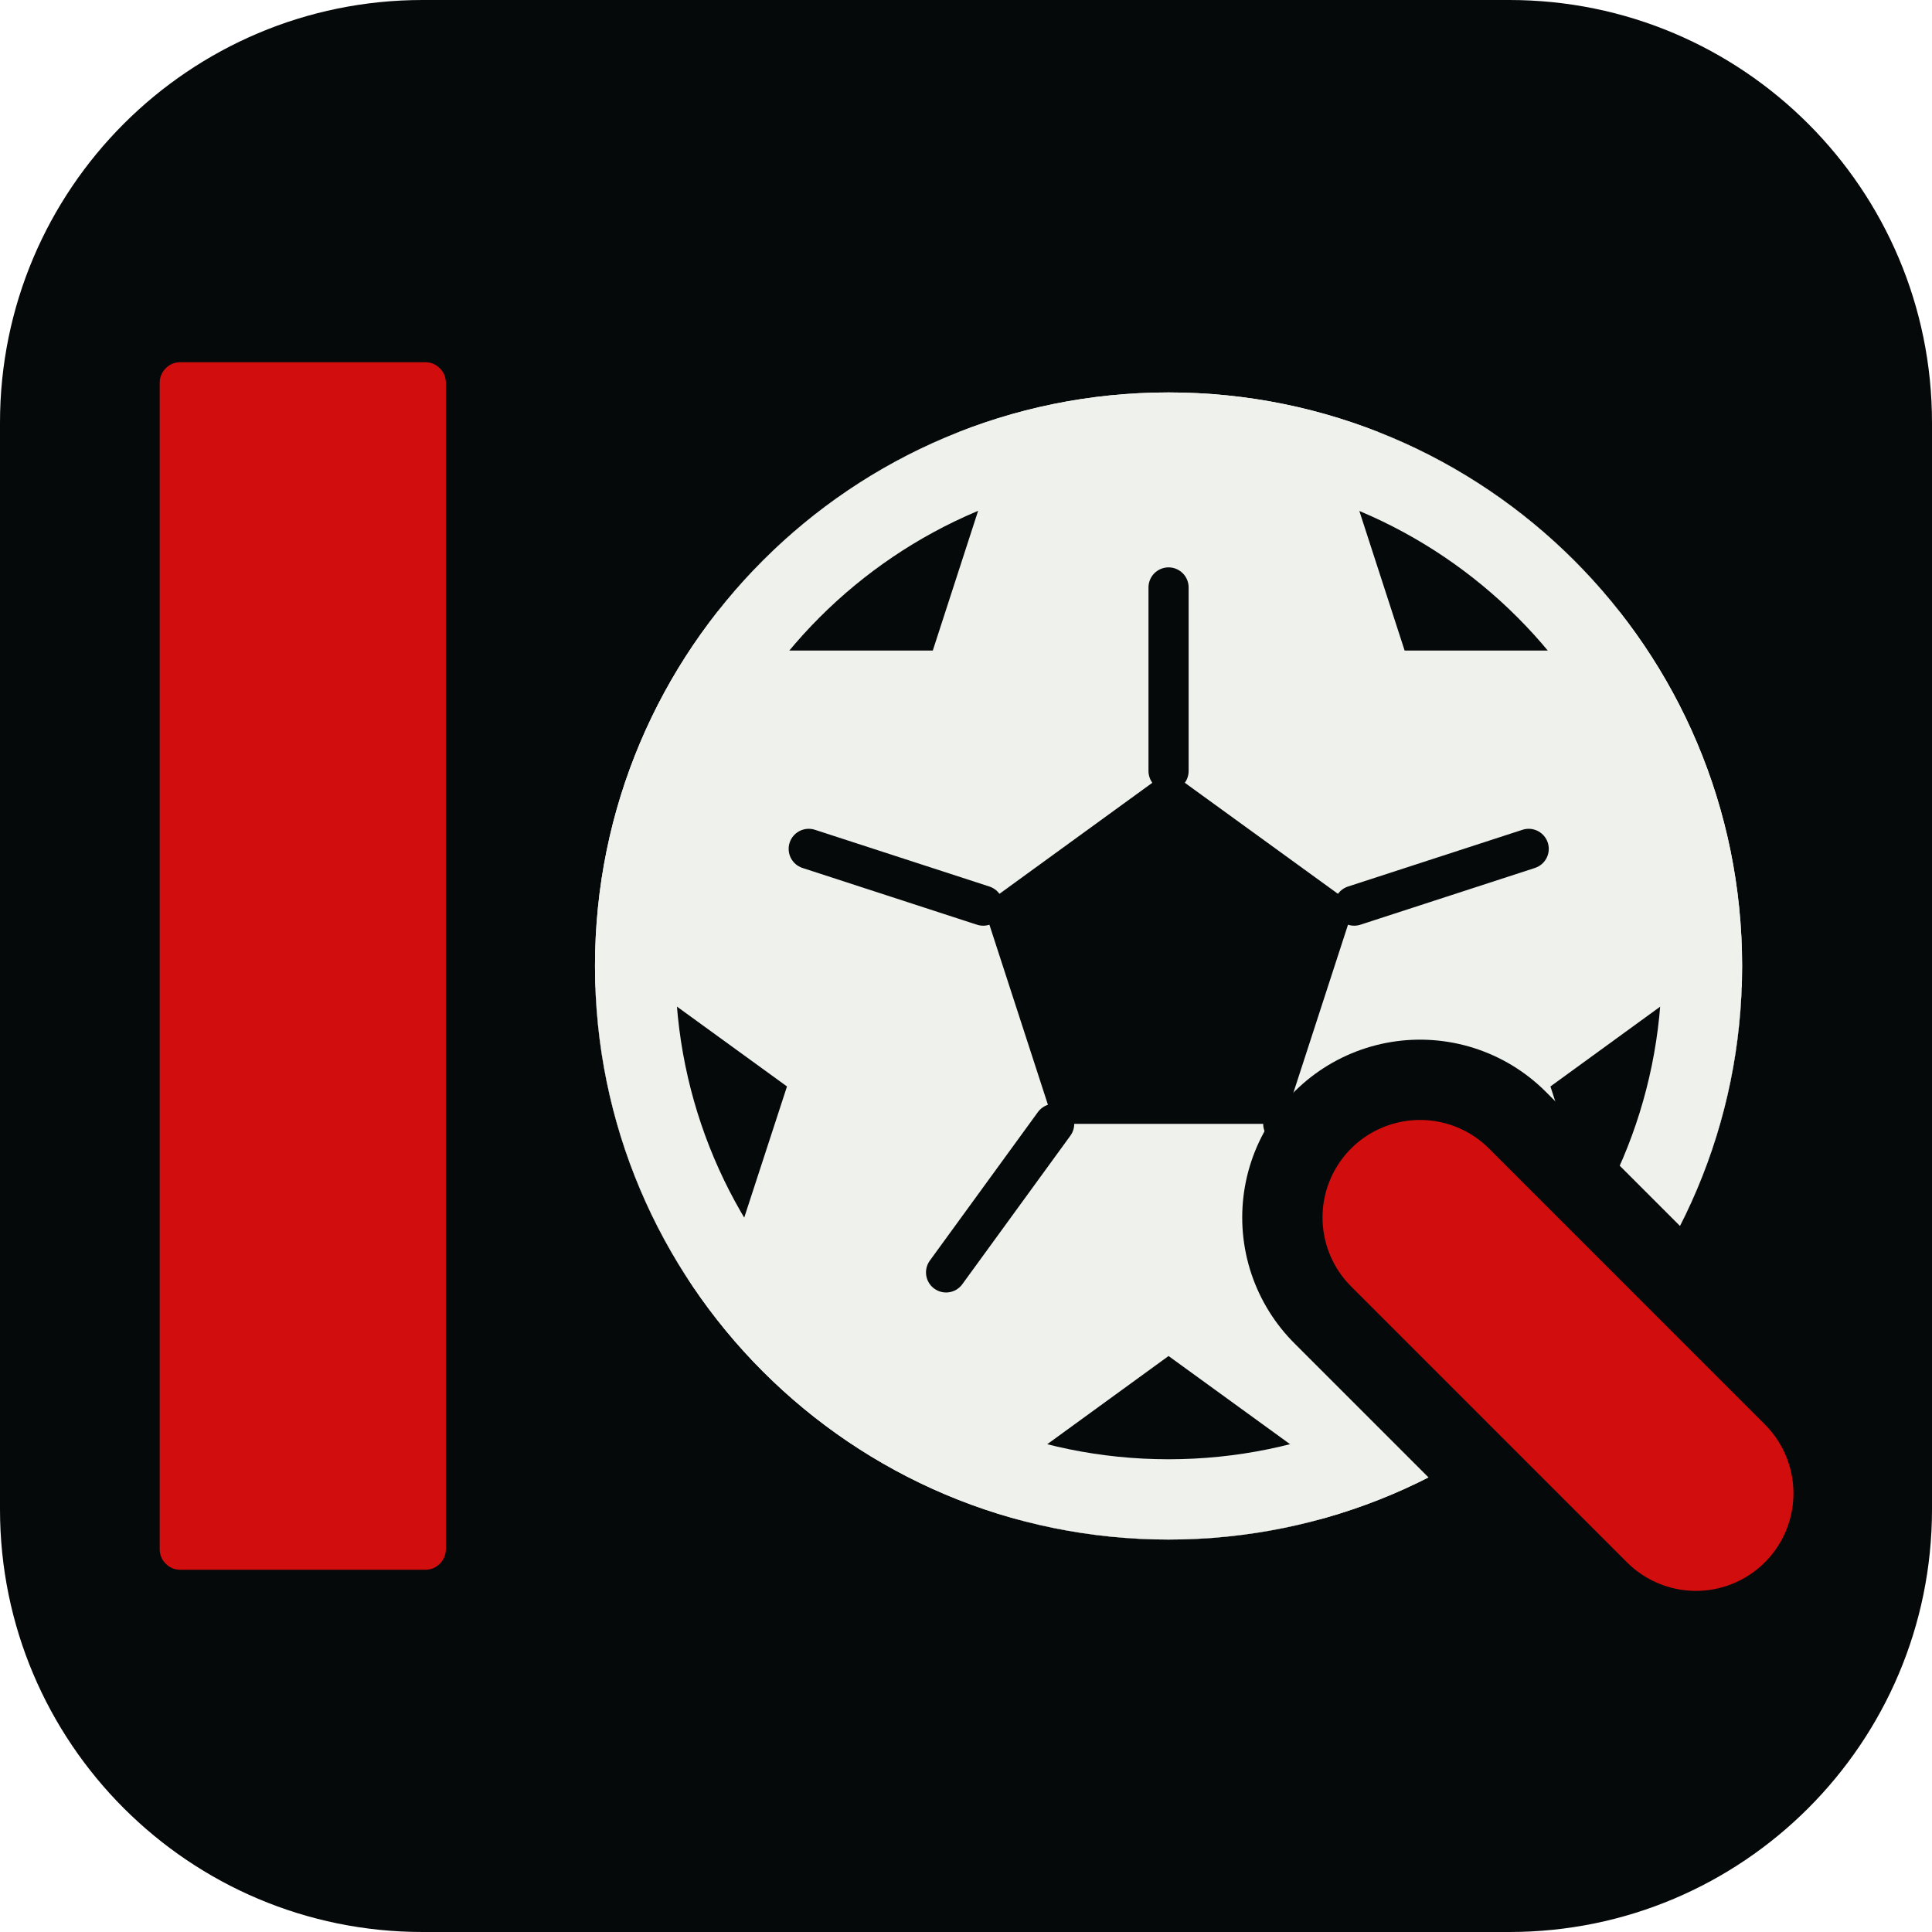
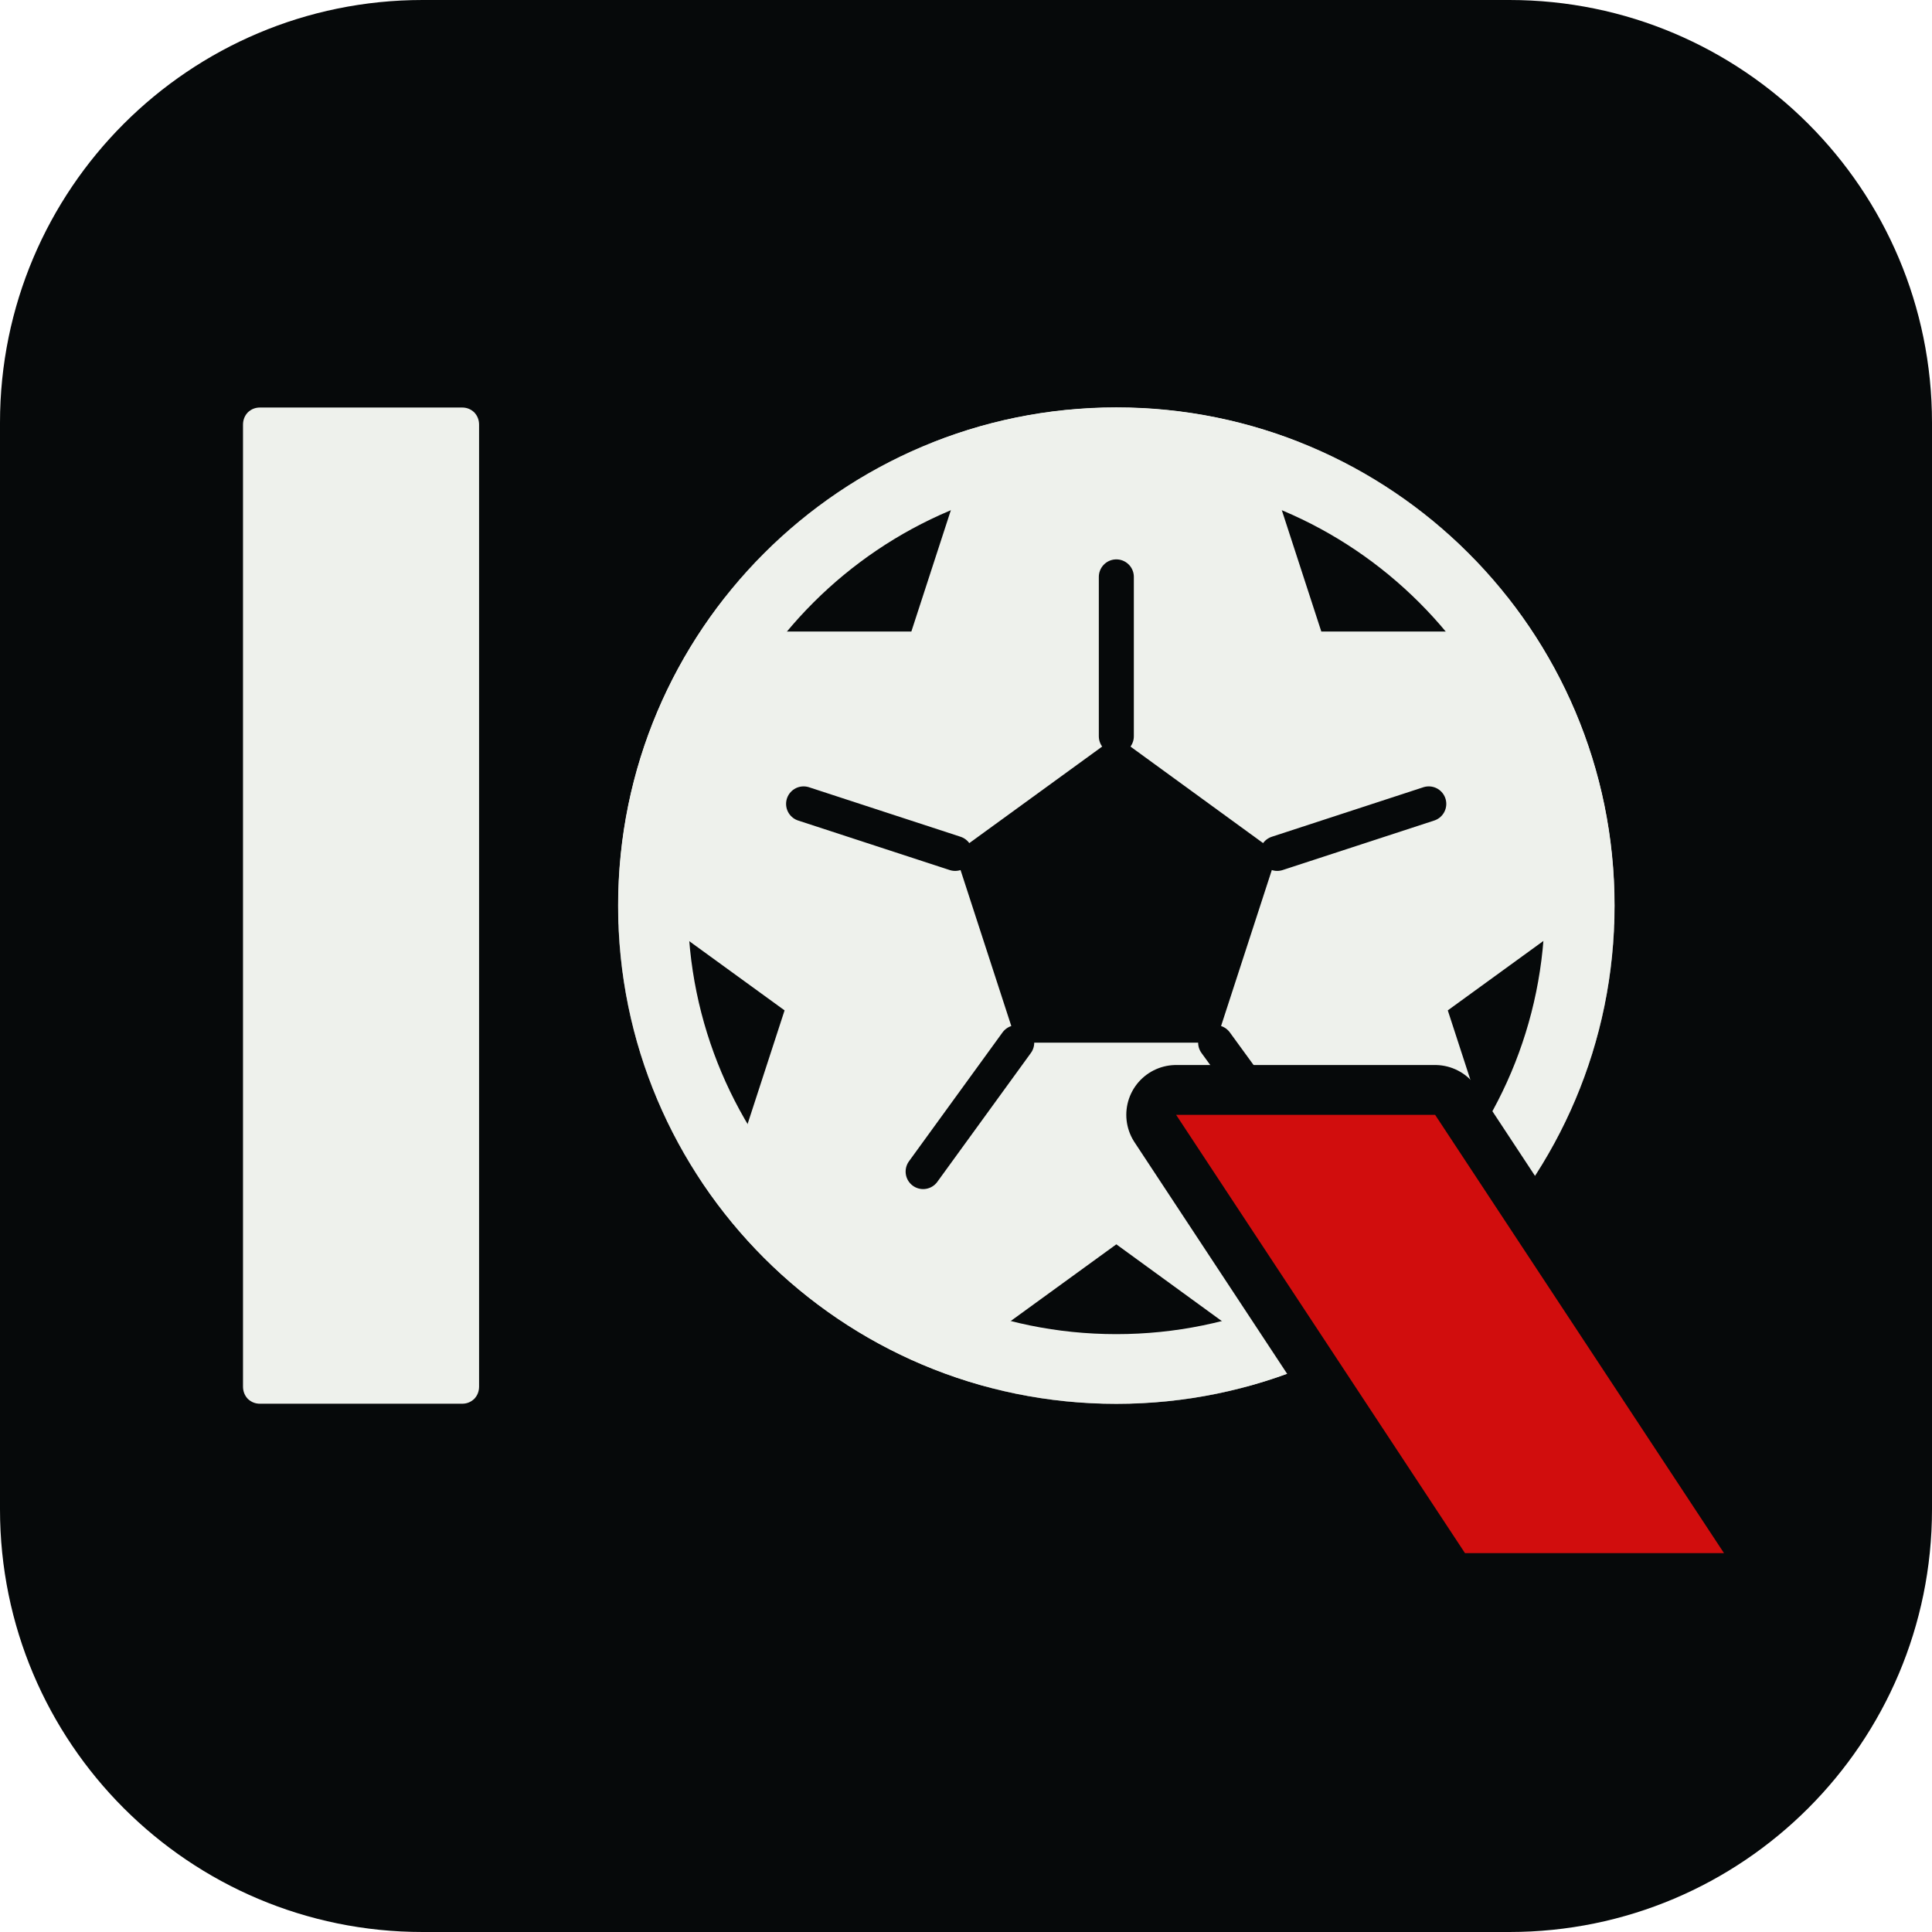
<svg xmlns="http://www.w3.org/2000/svg" viewBox="0 0 64 64" role="img" aria-label="SoccerIQ">
  <rect width="64" height="64" rx="14" fill="#06090a" />
-   <path d="M5.29 51.31V12.69Q5.29 12.4 5.49 12.2Q5.69 12 5.97 12H14.09Q14.37 12 14.57 12.2Q14.77 12.4 14.77 12.69V51.31Q14.77 51.6 14.57 51.8Q14.37 52 14.09 52H5.97Q5.69 52 5.49 51.8Q5.29 51.6 5.29 51.31Z" fill="#d10d0d" />
+   <path d="M8.05 45.93V14.07Q8.05 13.83 8.21 13.66Q8.38 13.5 8.61 13.5H15.31Q15.54 13.5 15.71 13.66Q15.87 13.83 15.87 14.07V45.93Q15.87 46.17 15.71 46.34Q15.54 46.5 15.31 46.5H8.61Q8.38 46.5 8.21 46.34Q8.05 46.17 8.05 45.93Z" fill="#eef1ec" />
  <clipPath id="ball-i">
-     <circle cx="38.71" cy="32.00" r="19.00" />
+     <circle cx="36.98" cy="30.00" r="16.50" />
  </clipPath>
-   <circle cx="38.71" cy="32.00" r="19.00" fill="#eef1ec" />
+   <circle cx="36.98" cy="30.00" r="16.50" fill="#eef1ec" />
  <g clip-path="url(#ball-i)" fill="#06090a">
-     <path d="M38.71 25.54 L44.86 30.00 L42.51 37.23 L34.92 37.23 L32.57 30.00 Z" />
-     <path d="M46.53 21.55 L44.46 15.17 L49.88 11.24 L55.30 15.17 L53.23 21.55 Z M51.36 35.99 L56.78 32.05 L62.21 35.99 L60.13 42.37 L53.43 42.37 Z M38.71 44.92 L44.14 48.86 L42.06 55.23 L35.36 55.23 L33.29 48.86 Z M26.07 35.99 L23.99 42.37 L17.29 42.37 L15.22 35.99 L20.64 32.05 Z M30.90 21.55 L24.20 21.55 L22.13 15.17 L27.55 11.24 L32.97 15.17 Z" />
-     <path d="M38.71 25.54 L38.71 19.46 M44.86 30.00 L50.64 28.12 M42.51 37.23 L46.09 42.15 M34.92 37.23 L31.34 42.15 M32.57 30.00 L26.79 28.12" fill="none" stroke="#06090a" stroke-width="1.33" stroke-linecap="round" />
+     <path d="M36.98 24.39 L42.31 28.27 L40.27 34.54 L33.68 34.54 L31.64 28.27 Z" />
+     <path d="M43.77 20.92 L41.97 15.39 L46.68 11.97 L51.38 15.39 L49.58 20.92 Z M47.96 33.47 L52.67 30.05 L57.38 33.47 L55.58 39.00 L49.76 39.00 Z M36.98 41.22 L41.68 44.64 L39.89 50.17 L34.07 50.17 L32.27 44.64 Z M25.99 33.47 L24.19 39.00 L18.37 39.00 L16.58 33.47 L21.28 30.05 Z M30.19 20.92 L24.37 20.92 L22.57 15.39 L27.28 11.97 L31.99 15.39 Z" />
+     <path d="M36.98 24.39 L36.98 19.11 M42.31 28.27 L47.33 26.63 M40.27 34.54 L43.38 38.81 M33.68 34.54 L30.58 38.81 M31.64 28.27 L26.62 26.63" fill="none" stroke="#06090a" stroke-width="1.16" stroke-linecap="round" />
  </g>
-   <circle cx="38.71" cy="32.00" r="17.67" fill="none" stroke="#eef1ec" stroke-width="2.66" />
-   <path d="M47.04 40.33 L56.18 49.47" stroke="#06090a" stroke-width="11.78" stroke-linecap="round" />
-   <path d="M47.04 40.33 L56.18 49.47" stroke="#d10d0d" stroke-width="6.46" stroke-linecap="round" />
+   <circle cx="36.98" cy="30.00" r="15.35" fill="none" stroke="#eef1ec" stroke-width="2.31" />
+   <path d="M38.96 36.93 L47.54 36.93 L57.11 51.45 L48.53 51.45 Z" fill="#d10d0d" stroke="#06090a" stroke-width="3.30" stroke-linejoin="round" paint-order="stroke" />
</svg>
